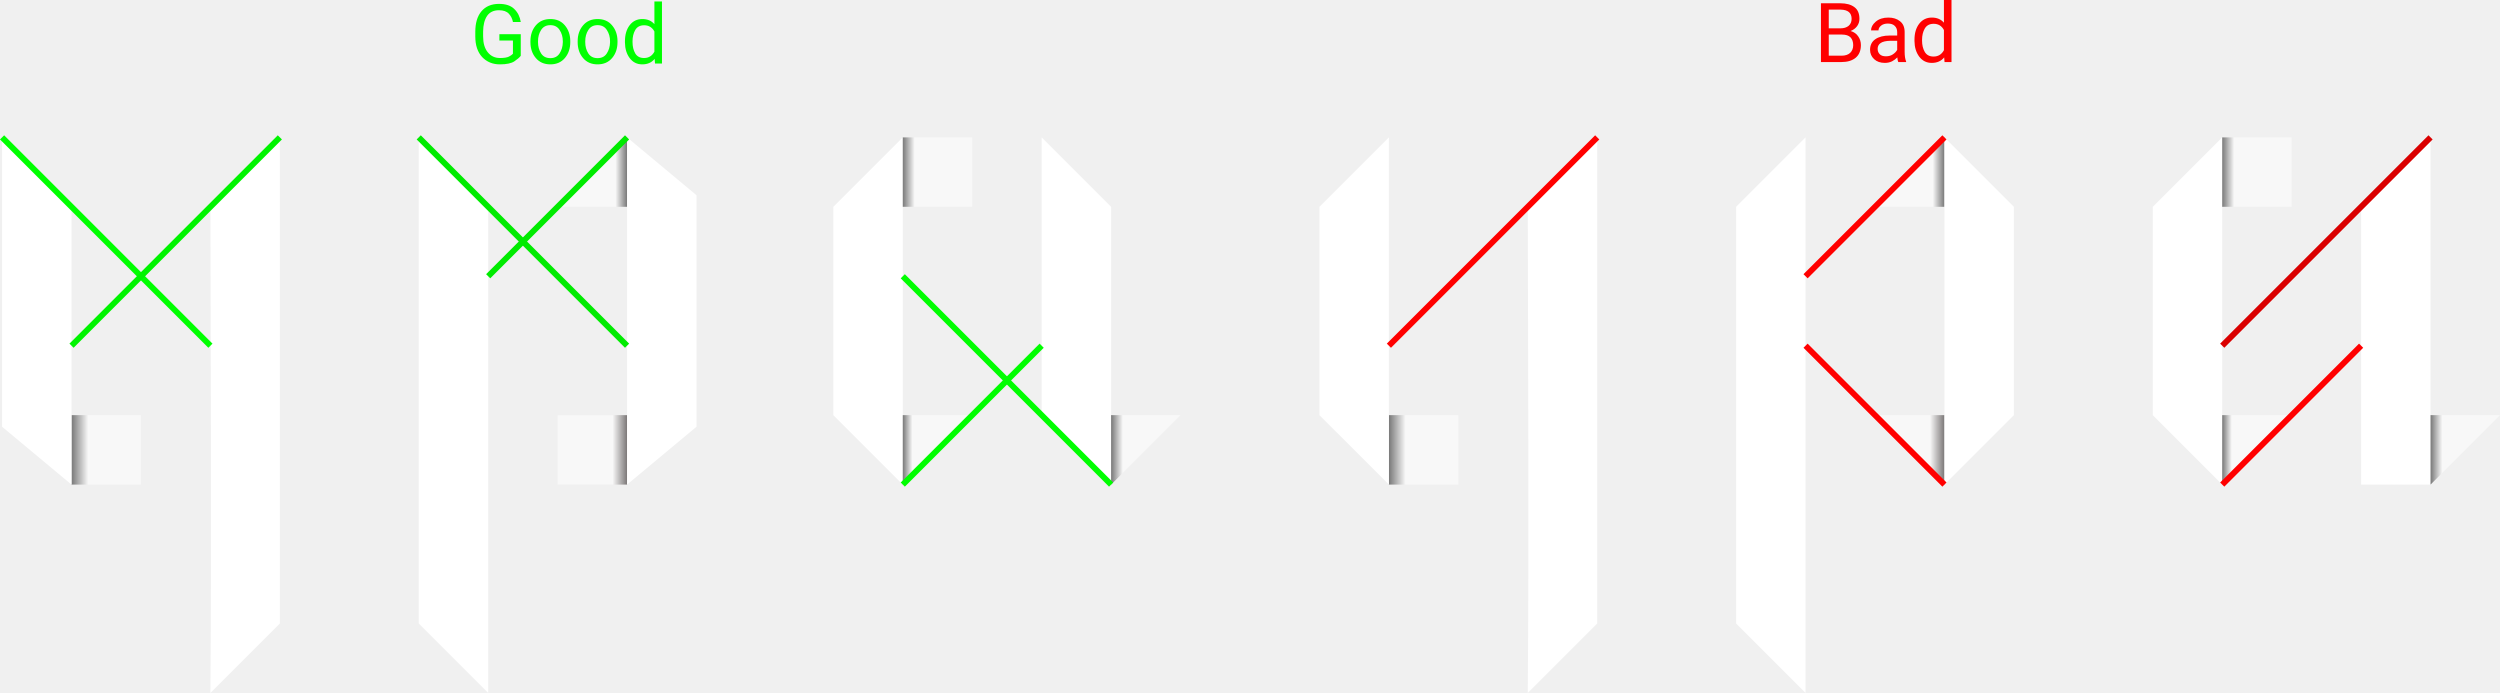
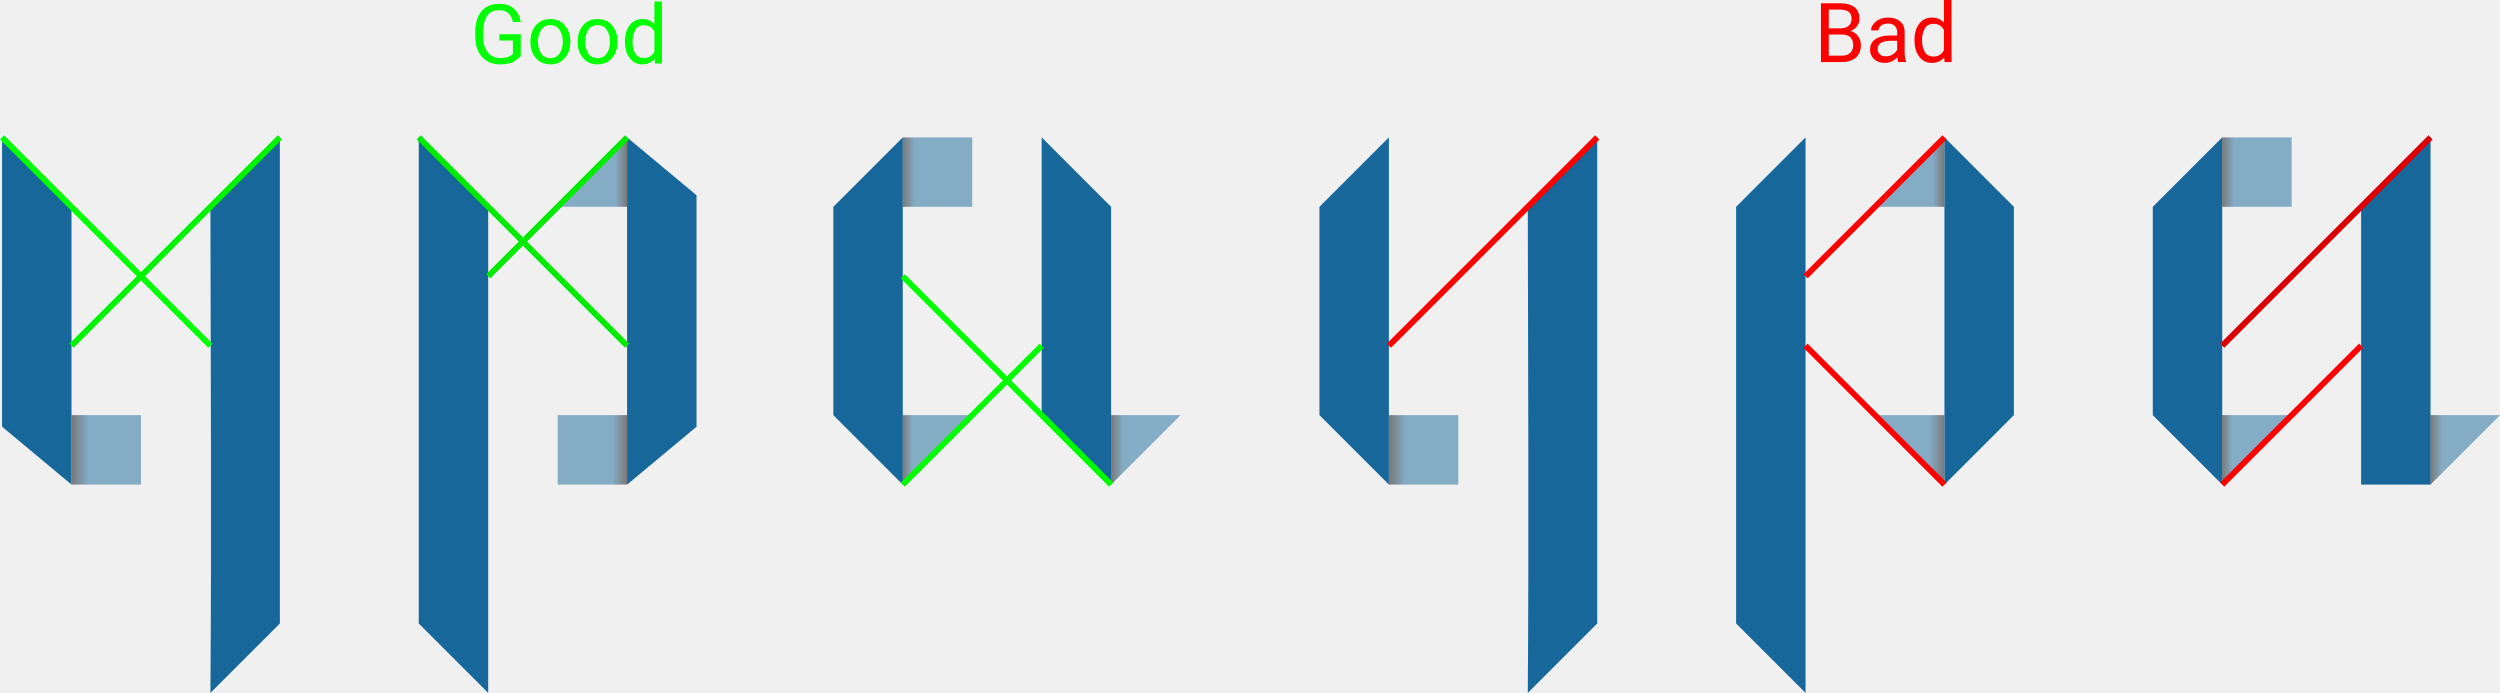
- <svg xmlns="http://www.w3.org/2000/svg" width="319.68mm" height="88.606mm" version="1.1" viewBox="0 0 319.68 88.606" id="svg9003">
-   <defs id="defs8948">
-     <linearGradient id="linearGradient6034" x1="176.11" x2="177.6" y1="225.96" y2="225.96" gradientUnits="userSpaceOnUse" gradientTransform="translate(-97.41383,1.6371094e-5)">
-       <stop stop-color="#fff" offset="0" id="stop8928" />
-       <stop offset="1" id="stop8930" />
+ <svg xmlns="http://www.w3.org/2000/svg" width="319.68mm" height="88.606mm" version="1.1" viewBox="0 0 319.68 88.606">
+   <defs>
+     <linearGradient id="f" x1="176.11" x2="177.6" y1="225.96" y2="225.96" gradientTransform="translate(-97.41383,1.6371094e-5)" gradientUnits="userSpaceOnUse">
+       <stop stop-color="#17679a" offset="0" />
+       <stop offset="1" />
    </linearGradient>
-     <linearGradient id="linearGradient6042" x1="175.748" x2="177.6" y1="270.36" y2="270.36" gradientUnits="userSpaceOnUse" gradientTransform="translate(-97.41383,1.6371094e-5)">
-       <stop stop-color="#fff" offset="0" id="stop8933" />
-       <stop stop-color="#080000" offset="1" id="stop8935" />
+     <linearGradient id="d" x1="175.748" x2="177.6" y1="270.36" y2="270.36" gradientTransform="translate(-97.41383,1.6371094e-5)" gradientUnits="userSpaceOnUse">
+       <stop stop-color="#17679a" offset="0" />
+       <stop stop-color="#080000" offset="1" />
    </linearGradient>
-     <linearGradient id="linearGradient6050" x1="108.693" x2="106.56" y1="270.36" y2="270.36" gradientUnits="userSpaceOnUse" gradientTransform="translate(-97.41383,1.6371094e-5)">
-       <stop stop-color="#fff" offset="0" id="stop8938" />
-       <stop offset="1" id="stop8940" />
+     <linearGradient id="b" x1="108.693" x2="106.56" y1="270.36" y2="270.36" gradientTransform="translate(-97.41383,1.6371094e-5)" gradientUnits="userSpaceOnUse">
+       <stop stop-color="#17679a" offset="0" />
+       <stop offset="1" />
    </linearGradient>
-     <linearGradient id="linearGradient6042-3" x1="175.748" x2="177.6" y1="270.36" y2="270.36" gradientUnits="userSpaceOnUse" gradientTransform="translate(71.04099,2.668988e-5)">
-       <stop stop-color="#fff" offset="0" id="stop8933-1" />
-       <stop stop-color="#080000" offset="1" id="stop8935-9" />
+     <linearGradient id="c" x1="175.748" x2="177.6" y1="270.36" y2="270.36" gradientTransform="translate(71.04099,2.668988e-5)" gradientUnits="userSpaceOnUse">
+       <stop stop-color="#17679a" offset="0" />
+       <stop stop-color="#080000" offset="1" />
    </linearGradient>
-     <linearGradient id="linearGradient6034-4" x1="176.11" x2="177.6" y1="225.96" y2="225.96" gradientUnits="userSpaceOnUse" gradientTransform="translate(71.04099,2.668988e-5)">
-       <stop stop-color="#fff" offset="0" id="stop8928-7" />
-       <stop offset="1" id="stop8930-8" />
+     <linearGradient id="e" x1="176.11" x2="177.6" y1="225.96" y2="225.96" gradientTransform="translate(71.04099,2.668988e-5)" gradientUnits="userSpaceOnUse">
+       <stop stop-color="#17679a" offset="0" />
+       <stop offset="1" />
    </linearGradient>
-     <linearGradient id="linearGradient6050-4" x1="108.693" x2="106.56" y1="270.36" y2="270.36" gradientUnits="userSpaceOnUse" gradientTransform="translate(71.04099,2.668988e-5)">
-       <stop stop-color="#fff" offset="0" id="stop8938-5" />
-       <stop offset="1" id="stop8940-0" />
+     <linearGradient id="a" x1="108.693" x2="106.56" y1="270.36" y2="270.36" gradientTransform="translate(71.04099,2.668988e-5)" gradientUnits="userSpaceOnUse">
+       <stop stop-color="#17679a" offset="0" />
+       <stop offset="1" />
    </linearGradient>
-     <linearGradient id="linearGradient6018" x1="240.984" x2="239.76" y1="270.36" y2="270.36" gradientUnits="userSpaceOnUse" gradientTransform="translate(-124.3201,1.870262e-5)">
-       <stop stop-color="#fff" offset="0" id="stop8918" />
-       <stop offset="1" id="stop8920" />
+     <linearGradient id="j" x1="240.984" x2="239.76" y1="270.36" y2="270.36" gradientTransform="translate(-124.3201,1.870262e-5)" gradientUnits="userSpaceOnUse">
+       <stop stop-color="#17679a" offset="0" />
+       <stop offset="1" />
    </linearGradient>
-     <linearGradient id="linearGradient6004" x1="241.28" x2="239.76" y1="225.96" y2="225.96" gradientUnits="userSpaceOnUse" gradientTransform="translate(-124.3201,1.870262e-5)">
-       <stop stop-color="#fff" offset="0" id="stop8913" />
-       <stop stop-opacity=".978" offset="1" id="stop8915" />
+     <linearGradient id="l" x1="241.28" x2="239.76" y1="225.96" y2="225.96" gradientTransform="translate(-124.3201,1.870262e-5)" gradientUnits="userSpaceOnUse">
+       <stop stop-color="#17679a" offset="0" />
+       <stop stop-opacity=".978" offset="1" />
    </linearGradient>
-     <linearGradient id="linearGradient6026" x1="267.897" x2="266.4" y1="270.36" y2="270.36" gradientUnits="userSpaceOnUse" gradientTransform="translate(-124.3201,1.870262e-5)">
-       <stop stop-color="#fff" offset="0" id="stop8923" />
-       <stop offset="1" id="stop8925" />
+     <linearGradient id="h" x1="267.897" x2="266.4" y1="270.36" y2="270.36" gradientTransform="translate(-124.3201,1.870262e-5)" gradientUnits="userSpaceOnUse">
+       <stop stop-color="#17679a" offset="0" />
+       <stop offset="1" />
    </linearGradient>
-     <linearGradient id="linearGradient6018-7" x1="240.984" x2="239.76" y1="270.36" y2="270.36" gradientUnits="userSpaceOnUse" gradientTransform="translate(44.39992,2.330262e-5)">
-       <stop stop-color="#fff" offset="0" id="stop8918-6" />
-       <stop offset="1" id="stop8920-5" />
+     <linearGradient id="i" x1="240.984" x2="239.76" y1="270.36" y2="270.36" gradientTransform="translate(44.39992,2.330262e-5)" gradientUnits="userSpaceOnUse">
+       <stop stop-color="#17679a" offset="0" />
+       <stop offset="1" />
    </linearGradient>
-     <linearGradient id="linearGradient6004-6" x1="241.28" x2="239.76" y1="225.96" y2="225.96" gradientUnits="userSpaceOnUse" gradientTransform="translate(44.39992,2.330262e-5)">
-       <stop stop-color="#fff" offset="0" id="stop8913-9" />
-       <stop stop-opacity=".978" offset="1" id="stop8915-3" />
+     <linearGradient id="k" x1="241.28" x2="239.76" y1="225.96" y2="225.96" gradientTransform="translate(44.39992,2.330262e-5)" gradientUnits="userSpaceOnUse">
+       <stop stop-color="#17679a" offset="0" />
+       <stop stop-opacity=".978" offset="1" />
    </linearGradient>
-     <linearGradient id="linearGradient6026-7" x1="267.897" x2="266.4" y1="270.36" y2="270.36" gradientUnits="userSpaceOnUse" gradientTransform="translate(44.39992,2.330262e-5)">
-       <stop stop-color="#fff" offset="0" id="stop8923-4" />
-       <stop offset="1" id="stop8925-5" />
+     <linearGradient id="g" x1="267.897" x2="266.4" y1="270.36" y2="270.36" gradientTransform="translate(44.39992,2.330262e-5)" gradientUnits="userSpaceOnUse">
+       <stop stop-color="#17679a" offset="0" />
+       <stop offset="1" />
    </linearGradient>
  </defs>
-   <g transform="translate(0,-208.394)" id="g9001">
-     <path style="fill:#ffffff;stroke-width:0.75;stroke-miterlimit:4;stroke-dasharray:none" id="path8955" d="m 26.906,234.84 8.88,-8.88 v 62.16 l -8.88,8.88 c 0.155,-20.523 0.031,-41.482 0,-62.16 z" />
-     <path style="fill:#ffffff;stroke-width:0.75;stroke-miterlimit:4;stroke-dasharray:none" id="path8957" d="m 53.546,225.96 8.88,8.88 v 62.16 l -8.88,-8.88 z" />
-     <path d="m 9.146,261.48 8.88,-4.4e-4 v 8.88 l -8.88,1e-5 z" id="path8965" style="opacity:0.5;fill:url(#linearGradient6050);stroke-width:0.75;stroke-miterlimit:4;stroke-dasharray:none" />
-     <path d="m 80.186,225.96 -1.8e-4,8.88 h -8.88 z" id="path8967" style="opacity:0.5;fill:url(#linearGradient6034);stroke-width:0.75;stroke-miterlimit:4;stroke-dasharray:none" />
-     <path style="fill:#ffffff;stroke-width:0.75;stroke-miterlimit:4;stroke-dasharray:none" id="path8981" d="m 0.265,225.96 8.88,8.88 0.001,35.52 -8.88,-7.4 z" />
-     <path d="m 80.187,270.36 h -8.88 v -8.88 h 8.88 z" id="path8985" style="opacity:0.5;fill:url(#linearGradient6042);stroke-width:0.75;stroke-miterlimit:4;stroke-dasharray:none" />
-     <path d="m 80.186,225.96 8.88,7.4 v 29.6 l -8.88,7.4 z" id="path8997" style="fill:#ffffff;stroke-width:0.75;stroke-miterlimit:4;stroke-dasharray:none" />
-     <text xml:space="preserve" style="font-style:normal;font-weight:normal;font-size:10.583px;line-height:1.25;font-family:sans-serif;letter-spacing:0px;word-spacing:0px;fill:#000000;fill-opacity:1;stroke:none;stroke-width:0.75;stroke-miterlimit:4;stroke-dasharray:none" x="60.152" y="216.512" id="text10917">
-       <tspan id="tspan10915" x="60.152" y="216.512" style="font-style:normal;font-variant:normal;font-weight:normal;font-stretch:normal;font-family:Roboto;-inkscape-font-specification:Roboto;fill:#00ff00;fill-opacity:1;stroke-width:0.75;stroke-miterlimit:4;stroke-dasharray:none">Good</tspan>
-     </text>
-     <text xml:space="preserve" style="font-style:normal;font-weight:normal;font-size:10.583px;line-height:1.25;font-family:sans-serif;letter-spacing:0px;word-spacing:0px;fill:#ff0000;fill-opacity:1;stroke:none;stroke-width:0.75;stroke-miterlimit:4;stroke-dasharray:none" x="231.971" y="216.332" id="text10917-6">
-       <tspan id="tspan10915-8" x="231.971" y="216.332" style="font-style:normal;font-variant:normal;font-weight:normal;font-stretch:normal;font-family:Roboto;-inkscape-font-specification:Roboto;fill:#ff0000;fill-opacity:1;stroke-width:0.75;stroke-miterlimit:4;stroke-dasharray:none">Bad</tspan>
-     </text>
-     <path style="fill:#ffffff;stroke-width:0.75;stroke-miterlimit:4;stroke-dasharray:none" id="path8955-3" d="m 195.361,234.84 8.88,-8.88 v 62.16 l -8.88,8.88 c 0.155,-20.523 0.031,-41.482 0,-62.16 z" />
-     <path style="fill:#ffffff;stroke-width:0.75;stroke-miterlimit:4;stroke-dasharray:none" id="path8957-6" d="m 222,234.84 8.88,-8.88 0.001,71.04 -8.88,-8.88 z" />
-     <path d="m 177.601,261.48 8.88,-5.3e-4 v 8.88 l -8.88,10e-6 z" id="path8965-1" style="opacity:0.5;fill:url(#linearGradient6050-4);stroke-width:0.75;stroke-miterlimit:4;stroke-dasharray:none" />
-     <path d="m 248.641,225.96 -1.8e-4,8.88 h -8.881 z" id="path8967-0" style="opacity:0.5;fill:url(#linearGradient6034-4);stroke-width:0.75;stroke-miterlimit:4;stroke-dasharray:none" />
-     <path style="fill:#ffffff;stroke-width:0.75;stroke-miterlimit:4;stroke-dasharray:none" id="path8981-6" d="m 168.72,234.84 8.88,-8.88 0.001,44.4 -8.881,-8.88 z" />
-     <path d="m 248.642,270.36 c -0.002,-4.5e-4 -8.882,-8.88 -8.88,-8.88 h 8.88 z" id="path8985-3" style="opacity:0.5;fill:url(#linearGradient6042-3);stroke-width:0.75;stroke-miterlimit:4;stroke-dasharray:none" />
-     <path d="m 248.641,225.96 8.879,8.88 v 26.64 l -8.879,8.88 z" id="path8997-2" style="fill:#ffffff;stroke-width:0.75;stroke-miterlimit:4;stroke-dasharray:none" />
-     <path style="fill:none;stroke:#00ff00;stroke-width:0.75;stroke-linecap:butt;stroke-linejoin:miter;stroke-miterlimit:4;stroke-dasharray:none;stroke-opacity:1" d="M 0.265,225.96 26.905,252.6" id="path3039" />
-     <path style="fill:none;stroke:#00f400;stroke-width:0.75;stroke-linecap:butt;stroke-linejoin:miter;stroke-miterlimit:4;stroke-dasharray:none;stroke-opacity:1" d="M 35.785,225.96 9.145,252.6" id="path3041" />
-     <path style="fill:none;stroke:#00eb00;stroke-width:0.75;stroke-linecap:butt;stroke-linejoin:miter;stroke-miterlimit:4;stroke-dasharray:none;stroke-opacity:1" d="m 53.545,225.96 26.64,26.64" id="path3043" />
-     <path style="fill:none;stroke:#00eb00;stroke-width:0.75;stroke-linecap:butt;stroke-linejoin:miter;stroke-miterlimit:4;stroke-dasharray:none;stroke-opacity:1" d="m 80.185,225.96 -17.76,17.76" id="path3045" />
-     <path style="fill:none;stroke:#ff0000;stroke-width:0.75;stroke-linecap:butt;stroke-linejoin:miter;stroke-miterlimit:4;stroke-dasharray:none;stroke-opacity:1" d="M 204.24,225.96 177.6,252.6" id="path3049" />
-     <path style="fill:#ffffff;stroke-width:0.75;stroke-miterlimit:4;stroke-dasharray:none;filter:url(#filter16858);enable-background:new" id="path8971" d="m 115.44,225.96 c 8e-5,1e-5 0,44.4 0,44.4 l -8.88,-8.88 v -26.64 z" />
-     <path style="fill:#ffffff;stroke-width:0.75;stroke-miterlimit:4;stroke-dasharray:none;filter:url(#filter16858);enable-background:new" id="path8973" d="m 133.2,225.96 8.88,8.88 1.6e-4,35.52 c 0,0 -8.88,-8.88 -8.88,-8.88 z" />
-     <path d="m 142.08,261.48 h 8.88 l -8.88,8.88 z" id="path8987" style="opacity:0.5;fill:url(#linearGradient6026);stroke-width:0.75;stroke-miterlimit:4;stroke-dasharray:none;filter:url(#filter16858);enable-background:new" />
-     <path d="m 115.44,225.96 8.879,-2.9e-4 5.3e-4,8.88 H 115.44 Z" id="path8989" style="opacity:0.5;fill:url(#linearGradient6004);stroke-width:0.75;stroke-miterlimit:4;stroke-dasharray:none;filter:url(#filter16858);enable-background:new" />
-     <path d="m 115.44,261.48 h 8.88 l -8.88,8.88 c 0,0 -1.5e-4,-8.88 0,-8.88 z" id="path8999" style="opacity:0.5;fill:url(#linearGradient6018);stroke-width:0.75;stroke-miterlimit:4;stroke-dasharray:none;filter:url(#filter16858);enable-background:new" />
-     <path style="fill:none;stroke:#00fe00;stroke-width:0.75;stroke-linecap:butt;stroke-linejoin:miter;stroke-miterlimit:4;stroke-dasharray:none;stroke-opacity:1" d="m 115.44,270.36 17.76,-17.76" id="path3109" />
-     <path style="fill:none;stroke:#00fe00;stroke-width:0.75;stroke-linecap:butt;stroke-linejoin:miter;stroke-miterlimit:4;stroke-dasharray:none;stroke-opacity:1" d="M 142.08,270.36 115.44,243.72" id="path3111" />
-     <path style="fill:#ffffff;stroke-width:0.75;stroke-miterlimit:4;stroke-dasharray:none;filter:url(#filter16858);enable-background:new" id="path8971-2" d="m 284.16,225.96 c 8e-5,1e-5 0,44.4 0,44.4 l -8.88,-8.88 v -26.64 z" />
-     <path style="fill:#ffffff;stroke-width:0.75;stroke-miterlimit:4;stroke-dasharray:none;filter:url(#filter16858);enable-background:new" id="path8973-5" d="m 301.92,234.84 8.88,-8.88 v 44.4 c 0,0 -8.88,1e-5 -8.88,0 z" />
-     <path d="m 310.8,261.48 h 8.88 l -8.88,8.88 z" id="path8987-4" style="opacity:0.5;fill:url(#linearGradient6026-7);stroke-width:0.75;stroke-miterlimit:4;stroke-dasharray:none;filter:url(#filter16858);enable-background:new" />
-     <path d="m 284.16,225.96 8.879,-2.9e-4 c 2.7e-4,1.4e-4 5.2e-4,8.88 5.2e-4,8.88 h -8.88 z" id="path8989-7" style="opacity:0.5;fill:url(#linearGradient6004-6);stroke-width:0.75;stroke-miterlimit:4;stroke-dasharray:none;filter:url(#filter16858);enable-background:new" />
-     <path d="m 284.16,261.48 h 8.88 c 0,0 -8.88,8.88 -8.88,8.88 0,0 -1.5e-4,-8.88 0,-8.88 z" id="path8999-4" style="opacity:0.5;fill:url(#linearGradient6018-7);stroke-width:0.75;stroke-miterlimit:4;stroke-dasharray:none;filter:url(#filter16858);enable-background:new" />
-     <path style="fill:none;stroke:#ff0000;stroke-width:0.75;stroke-linecap:butt;stroke-linejoin:miter;stroke-miterlimit:4;stroke-dasharray:none;stroke-opacity:1" d="m 248.64,270.36 -17.76,-17.76" id="path7858" />
-     <path style="fill:none;stroke:#ff0000;stroke-width:0.75;stroke-linecap:butt;stroke-linejoin:miter;stroke-miterlimit:4;stroke-dasharray:none;stroke-opacity:1" d="m 284.16,270.36 17.76,-17.76" id="path7862" />
-     <path style="fill:none;stroke:#da0000;stroke-width:0.75;stroke-linecap:butt;stroke-linejoin:miter;stroke-miterlimit:4;stroke-dasharray:none;stroke-opacity:1" d="m 310.8,225.96 -26.64,26.64" id="path7864" />
-     <path style="fill:none;stroke:#ff0000;stroke-width:0.75;stroke-linecap:butt;stroke-linejoin:miter;stroke-miterlimit:4;stroke-dasharray:none;stroke-opacity:1" d="m 248.64,225.96 -17.76,17.76" id="path7866" />
+   <g transform="translate(0,-208.394)" stroke-width=".75">
+     <path d="m26.906 234.84 8.88-8.88v62.16l-8.88 8.88c0.155-20.523 0.031-41.482 0-62.16z" fill="#17679a" />
+     <path d="m53.546 225.96 8.88 8.88v62.16l-8.88-8.88z" fill="#17679a" />
+     <path d="m9.146 261.48 8.88-4.4e-4v8.88l-8.88 1e-5z" fill="url(#b)" opacity=".5" />
+     <path d="m80.186 225.96-1.8e-4 8.88h-8.88z" fill="url(#f)" opacity=".5" />
+     <path d="m0.265 225.96 8.88 8.88 1e-3 35.52-8.88-7.4z" fill="#17679a" />
+     <path d="m80.187 270.36h-8.88v-8.88h8.88z" fill="url(#d)" opacity=".5" />
+     <g>
+       <path d="m80.186 225.96 8.88 7.4v29.6l-8.88 7.4z" fill="#17679a" />
+       <text x="60.152" y="216.512" fill="#000000" font-family="sans-serif" font-size="10.583px" letter-spacing="0px" word-spacing="0px" style="line-height:1.25" xml:space="preserve">
+         <tspan x="60.152" y="216.512" fill="#00ff00" font-family="Roboto" stroke-width=".75">Good</tspan>
+       </text>
+       <text x="231.971" y="216.332" fill="#ff0000" font-family="sans-serif" font-size="10.583px" letter-spacing="0px" word-spacing="0px" style="line-height:1.25" xml:space="preserve">
+         <tspan x="231.971" y="216.332" fill="#ff0000" font-family="Roboto" stroke-width=".75">Bad</tspan>
+       </text>
+       <path d="m195.361 234.84 8.88-8.88v62.16l-8.88 8.88c0.155-20.523 0.031-41.482 0-62.16z" fill="#17679a" />
+       <path d="m222 234.84 8.88-8.88 1e-3 71.04-8.88-8.88z" fill="#17679a" />
+     </g>
+     <path d="m177.601 261.48 8.88-5.3e-4v8.88l-8.88 1e-5z" fill="url(#a)" opacity=".5" />
+     <path d="m248.641 225.96-1.8e-4 8.88h-8.881z" fill="url(#e)" opacity=".5" />
+     <path d="m168.72 234.84 8.88-8.88 1e-3 44.4-8.881-8.88z" fill="#17679a" />
+     <path d="m248.642 270.36c-2e-3 -4.5e-4 -8.882-8.88-8.88-8.88h8.88z" fill="url(#c)" opacity=".5" />
+     <path d="m248.641 225.96 8.879 8.88v26.64l-8.879 8.88z" fill="#17679a" />
+     <g fill="none">
+       <path d="m0.265 225.96 26.64 26.64" stroke="#0f0" />
+       <path d="m35.785 225.96-26.64 26.64" stroke="#00f400" />
+       <path d="m53.545 225.96 26.64 26.64" stroke="#00eb00" />
+       <path d="m80.185 225.96-17.76 17.76" stroke="#00eb00" />
+       <path d="m204.24 225.96-26.64 26.64" stroke="#f00" />
+     </g>
+     <path d="m115.44 225.96c8e-5 1e-5 0 44.4 0 44.4l-8.88-8.88v-26.64z" enable-background="new" fill="#17679a" filter="url(#filter16858)" />
+     <path d="m133.2 225.96 8.88 8.88 1.6e-4 35.52s-8.88-8.88-8.88-8.88z" enable-background="new" fill="#17679a" filter="url(#filter16858)" />
+     <path d="m142.08 261.48h8.88l-8.88 8.88z" enable-background="new" fill="url(#h)" filter="url(#filter16858)" opacity=".5" />
+     <path d="m115.44 225.96 8.879-2.9e-4 5.3e-4 8.88h-8.88z" enable-background="new" fill="url(#l)" filter="url(#filter16858)" opacity=".5" />
+     <path d="m115.44 261.48h8.88l-8.88 8.88s-1.5e-4 -8.88 0-8.88z" enable-background="new" fill="url(#j)" filter="url(#filter16858)" opacity=".5" />
+     <path d="m115.44 270.36 17.76-17.76" fill="none" stroke="#00fe00" />
+     <path d="m142.08 270.36-26.64-26.64" fill="none" stroke="#00fe00" />
+     <path d="m284.16 225.96c8e-5 1e-5 0 44.4 0 44.4l-8.88-8.88v-26.64z" enable-background="new" fill="#17679a" filter="url(#filter16858)" />
+     <path d="m301.92 234.84 8.88-8.88v44.4s-8.88 1e-5 -8.88 0z" enable-background="new" fill="#17679a" filter="url(#filter16858)" />
+     <path d="m310.8 261.48h8.88l-8.88 8.88z" enable-background="new" fill="url(#g)" filter="url(#filter16858)" opacity=".5" />
+     <path d="m284.16 225.96 8.879-2.9e-4c2.7e-4 1.4e-4 5.2e-4 8.88 5.2e-4 8.88h-8.88z" enable-background="new" fill="url(#k)" filter="url(#filter16858)" opacity=".5" />
+     <path d="m284.16 261.48h8.88s-8.88 8.88-8.88 8.88c0 0-1.5e-4 -8.88 0-8.88z" enable-background="new" fill="url(#i)" filter="url(#filter16858)" opacity=".5" />
+     <g fill="none">
+       <path d="m248.64 270.36-17.76-17.76" stroke="#f00" />
+       <path d="m284.16 270.36 17.76-17.76" stroke="#f00" />
+       <path d="m310.8 225.96-26.64 26.64" stroke="#da0000" />
+       <path d="m248.64 225.96-17.76 17.76" stroke="#f00" />
+     </g>
  </g>
</svg>
